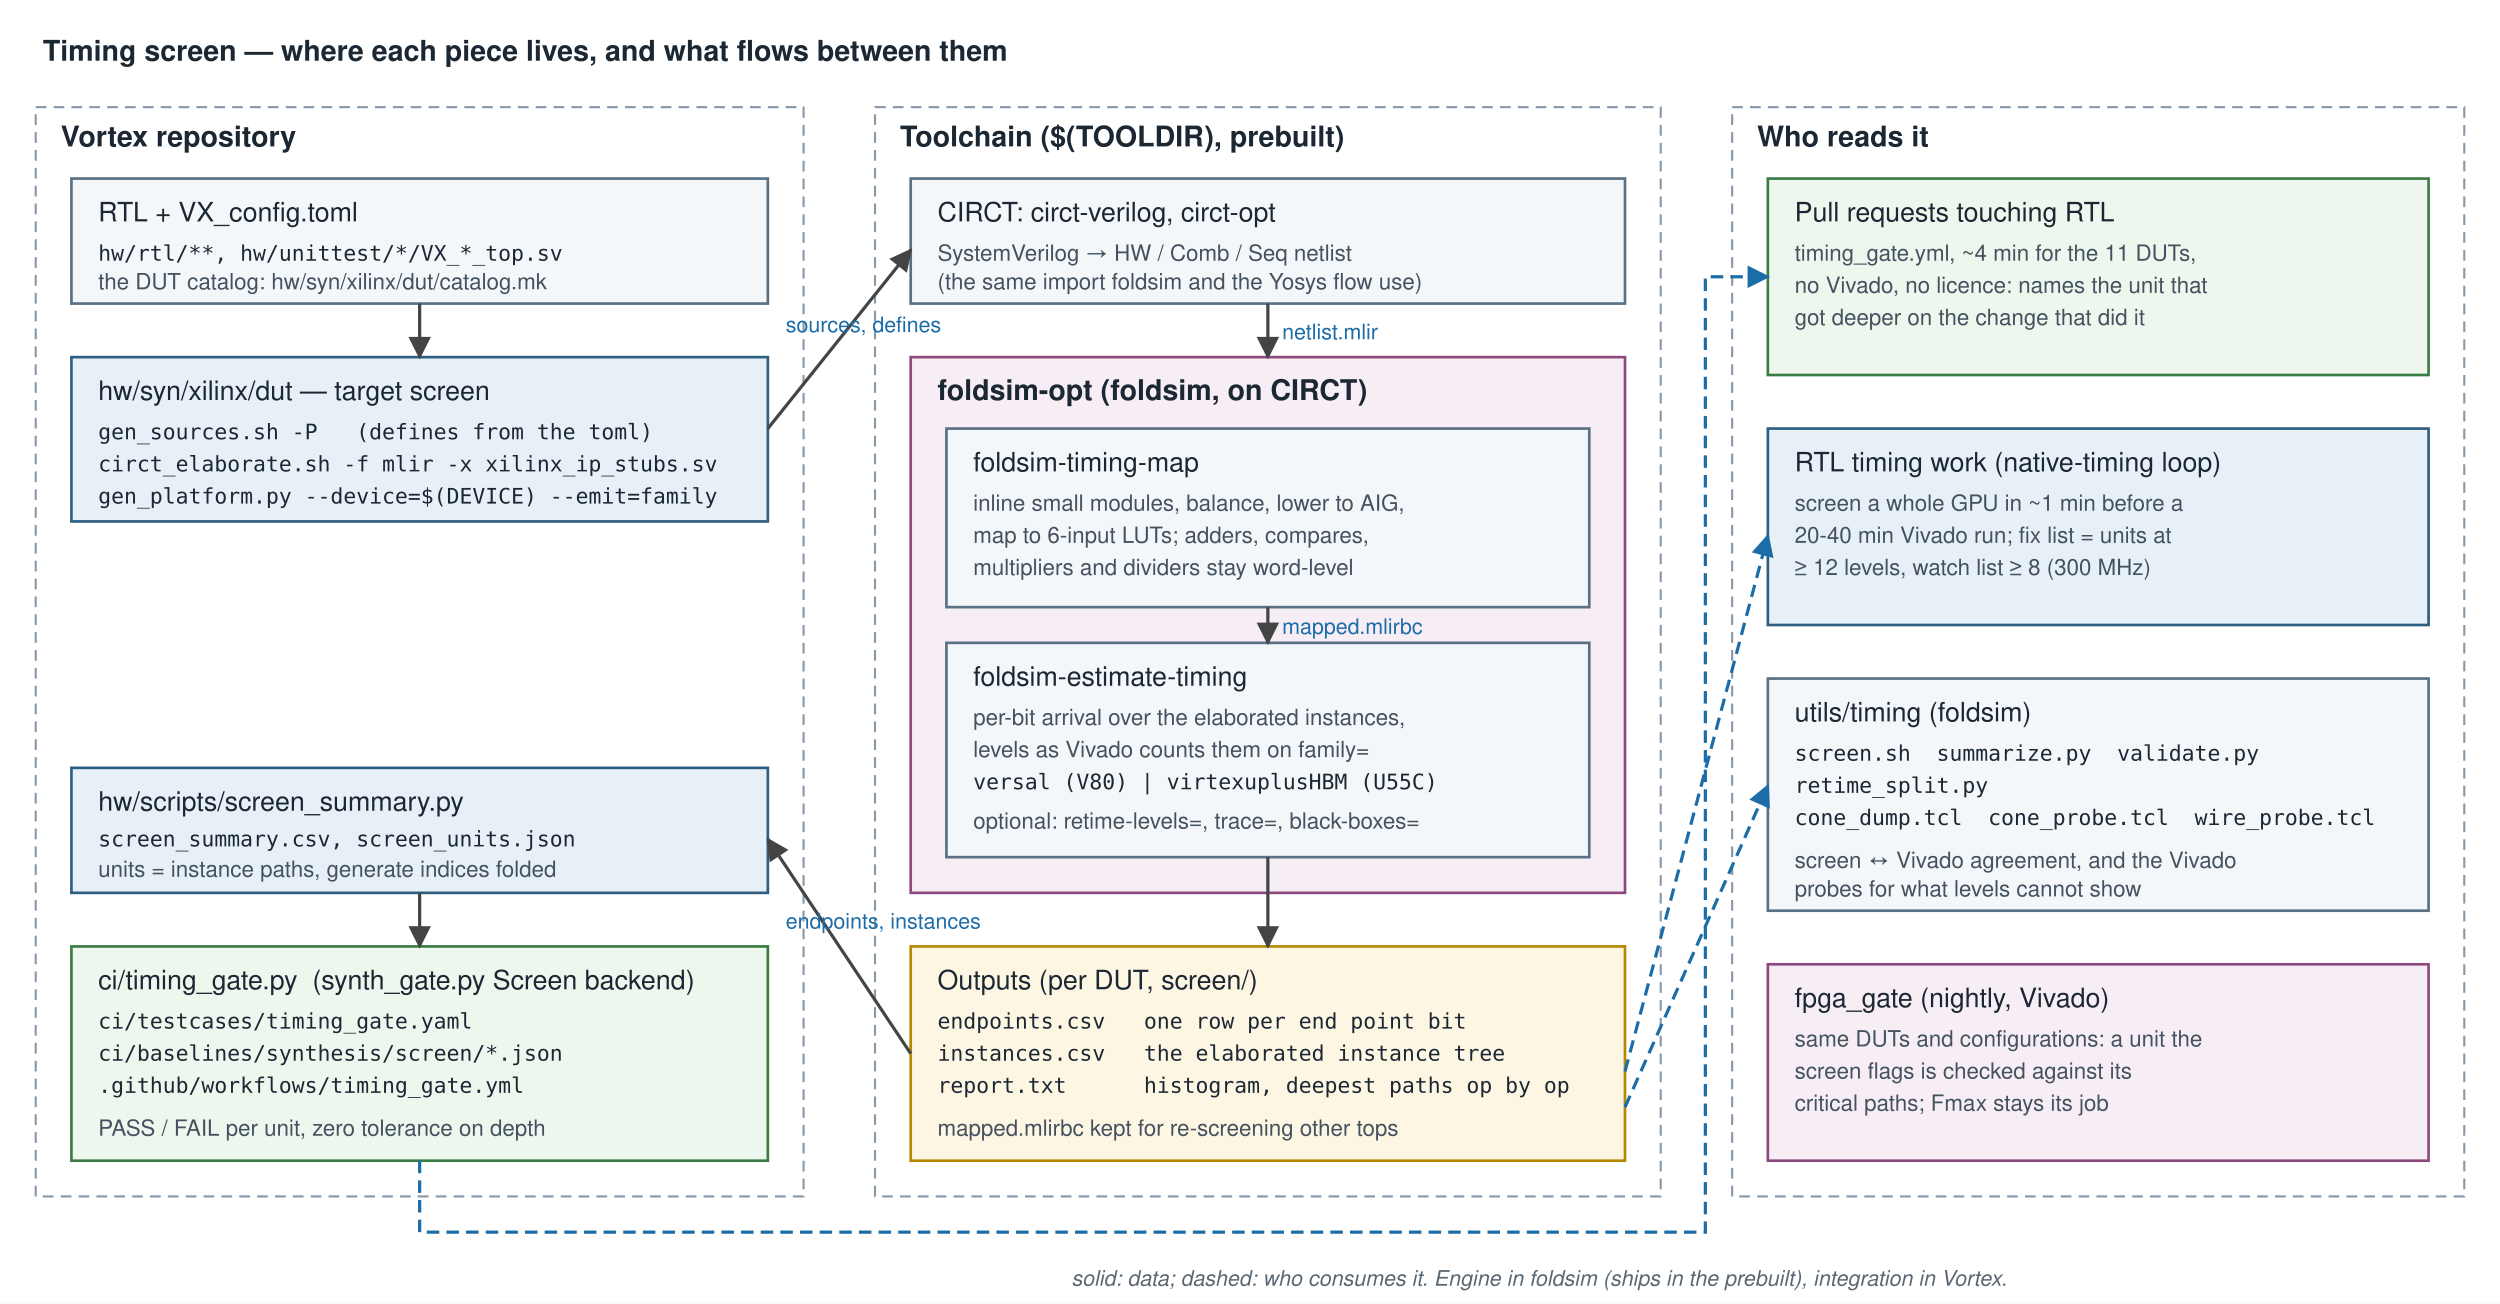
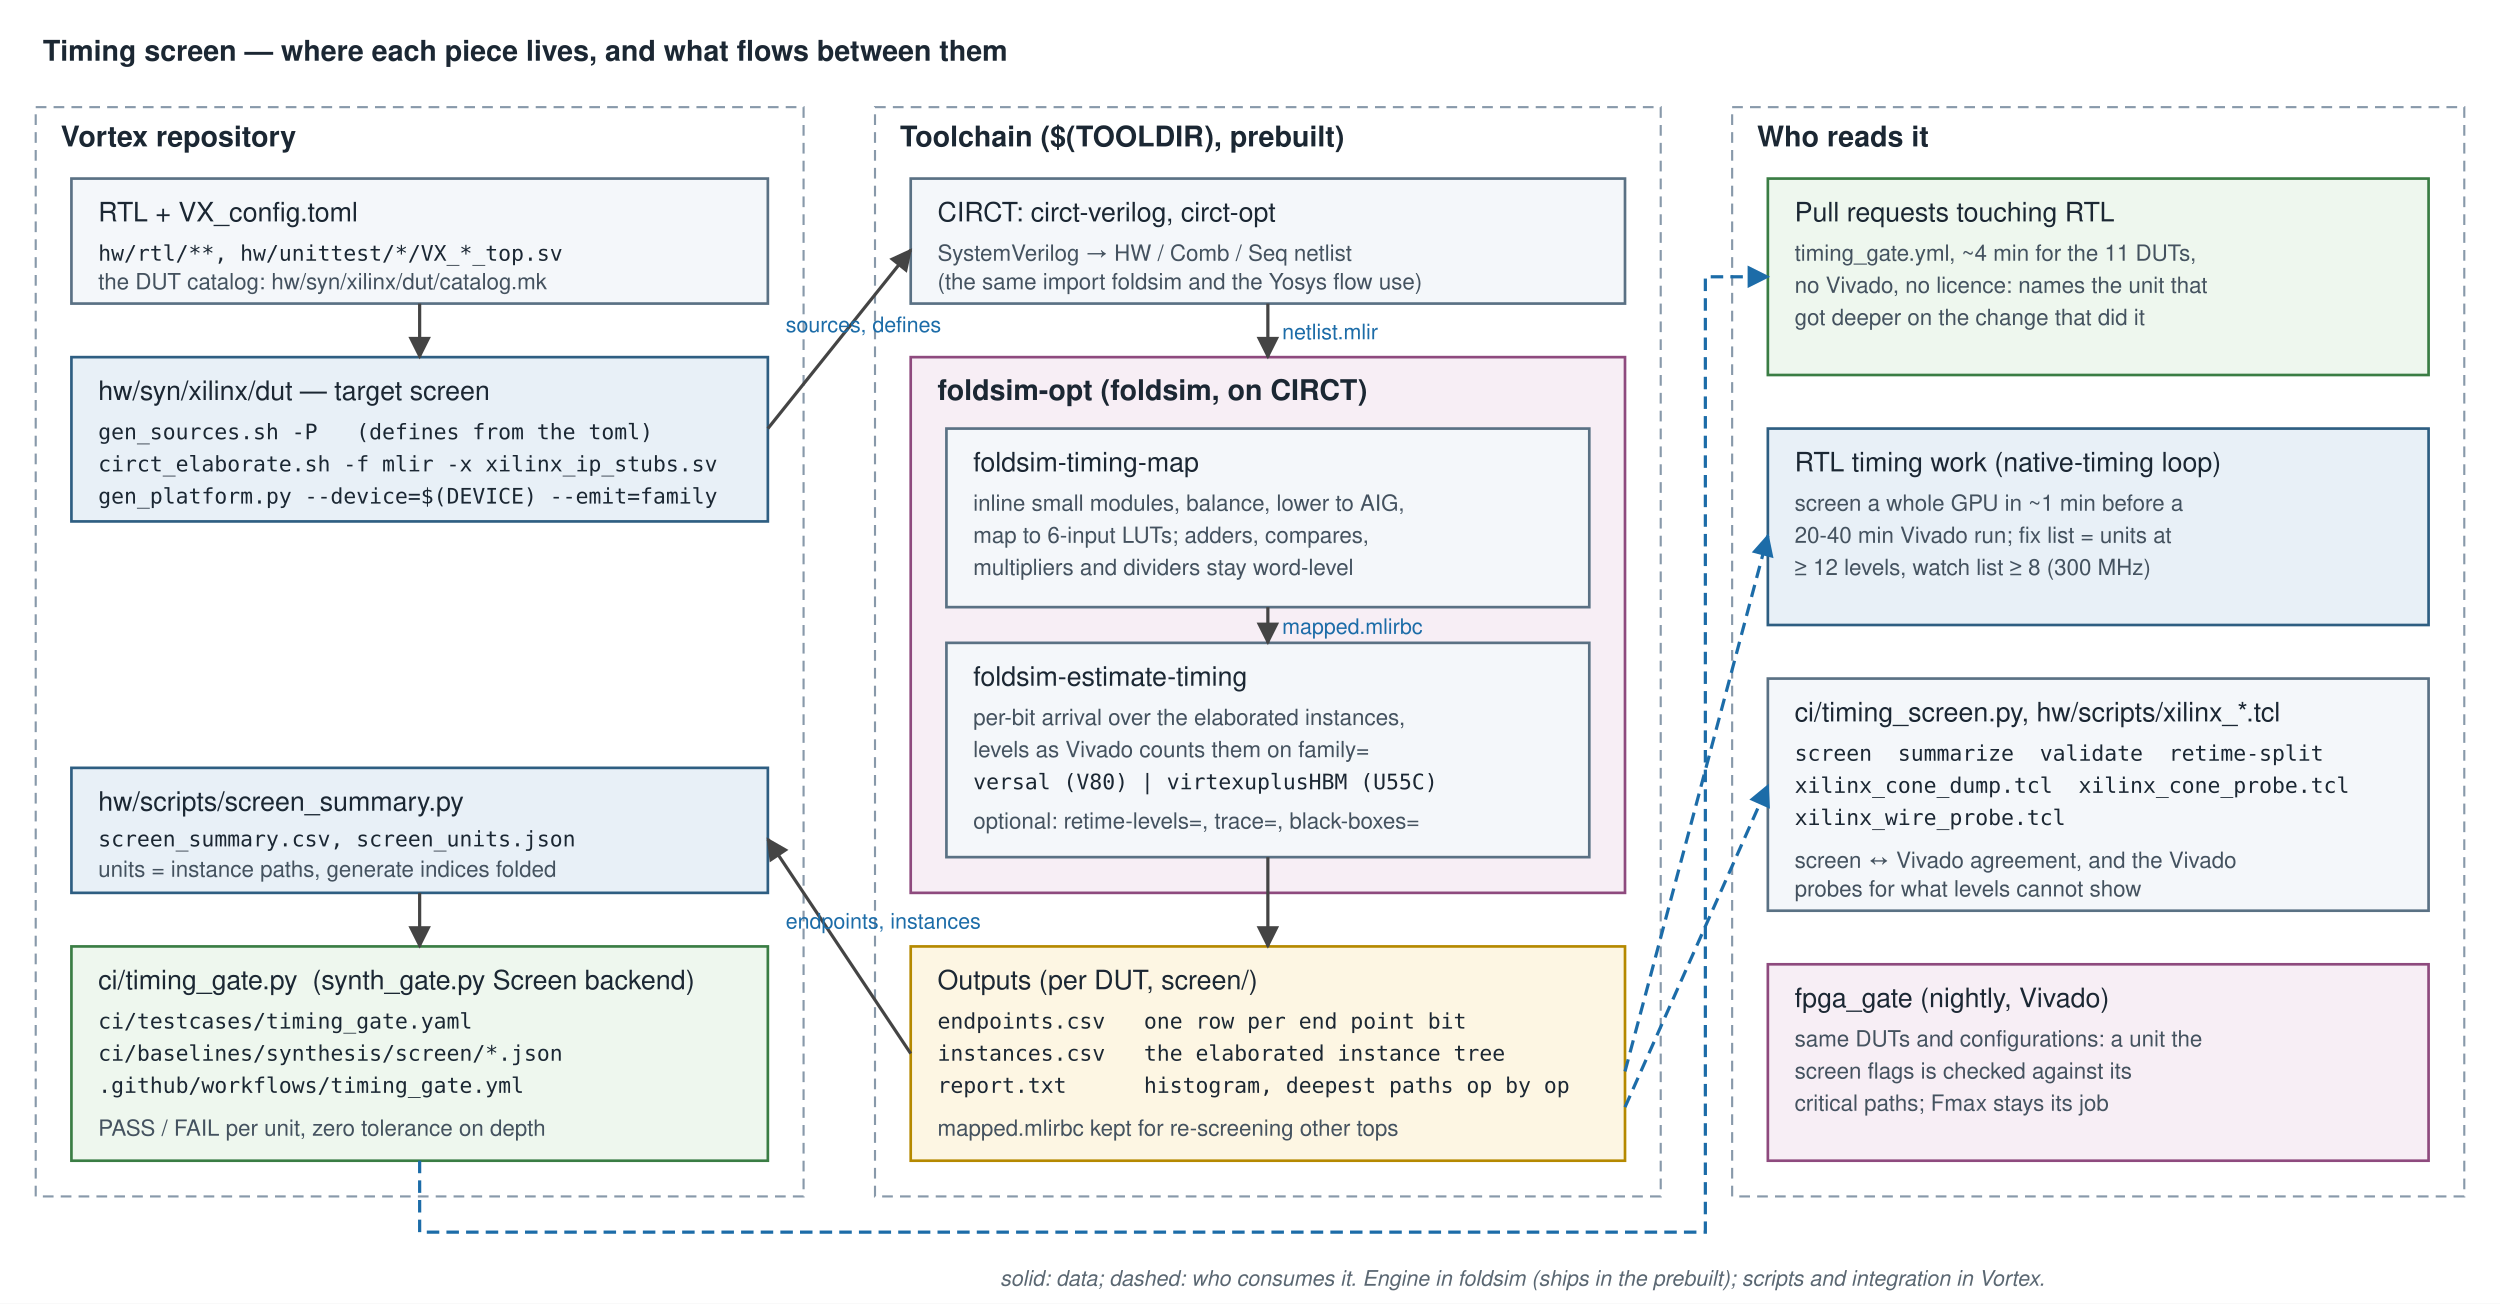
<svg xmlns="http://www.w3.org/2000/svg" xml:space="preserve" viewBox="0 0 1400 730" font-family="Helvetica, Arial, sans-serif">
  <defs>
    <marker id="arr" viewBox="0 0 10 10" refX="9" refY="5" markerWidth="7" markerHeight="7" orient="auto-start-reverse">
      <path d="M0,0 L10,5 L0,10 z" fill="#444" />
    </marker>
    <marker id="arrb" viewBox="0 0 10 10" refX="9" refY="5" markerWidth="7" markerHeight="7" orient="auto-start-reverse">
      <path d="M0,0 L10,5 L0,10 z" fill="#1c6ca8" />
    </marker>
  </defs>
  <style>
    .box     { fill:#f4f7fa; stroke:#5a7184; stroke-width:1.5; }
    .unit    { fill:#e8f0f7; stroke:#2e5e82; stroke-width:1.5; }
    .mem     { fill:#fdf6e3; stroke:#b58900; stroke-width:1.5; }
    .sw      { fill:#eef7ee; stroke:#3a7d44; stroke-width:1.5; }
    .core    { fill:#f7eef5; stroke:#8e4a7e; stroke-width:1.5; }
    .grp     { fill:none; stroke:#8899aa; stroke-width:1.2; stroke-dasharray:6 4; }
    .t       { fill:#1b2733; font-size:15px; }
    .tb      { fill:#1b2733; font-size:16px; font-weight:bold; }
    .ts      { fill:#44525f; font-size:12.5px; }
    .tt      { fill:#5a6772; font-size:12px; font-style:italic; }
    .mono    { font-family:'SF Mono',Consolas,monospace; font-size:12px; fill:#1b2733; white-space:pre; }
    .flow    { stroke:#444; stroke-width:1.8; fill:none; marker-end:url(#arr); }
    .flowb   { stroke:#1c6ca8; stroke-width:1.8; fill:none; marker-end:url(#arrb); stroke-dasharray:7 4; }
    .lbl     { fill:#1c6ca8; font-size:12px; }
  </style>
  <rect x="0" y="0" width="1400" height="730" fill="#ffffff" />
  <text x="24" y="34" class="tb" font-size="20">Timing screen — where each piece lives, and what flows between them</text>
  <rect x="20" y="60" width="430" height="610" class="grp" />
  <text x="34" y="82" class="tb">Vortex repository</text>
  <rect x="40" y="100" width="390" height="70" class="box" />
  <text x="55" y="124" class="t">RTL + VX_config.toml</text>
  <text x="55" y="146" class="mono">hw/rtl/**, hw/unittest/*/VX_*_top.sv</text>
  <text x="55" y="162" class="ts">the DUT catalog: hw/syn/xilinx/dut/catalog.mk</text>
  <rect x="40" y="200" width="390" height="92" class="unit" />
  <text x="55" y="224" class="t">hw/syn/xilinx/dut — target screen</text>
  <text x="55" y="246" class="mono">gen_sources.sh -P   (defines from the toml)</text>
  <text x="55" y="264" class="mono">circt_elaborate.sh -f mlir -x xilinx_ip_stubs.sv</text>
  <text x="55" y="282" class="mono">gen_platform.py --device=$(DEVICE) --emit=family</text>
  <rect x="40" y="430" width="390" height="70" class="unit" />
  <text x="55" y="454" class="t">hw/scripts/screen_summary.py</text>
  <text x="55" y="474" class="mono">screen_summary.csv, screen_units.json</text>
  <text x="55" y="491" class="ts">units = instance paths, generate indices folded</text>
  <rect x="40" y="530" width="390" height="120" class="sw" />
  <text x="55" y="554" class="t">ci/timing_gate.py  (synth_gate.py Screen backend)</text>
  <text x="55" y="576" class="mono">ci/testcases/timing_gate.yaml</text>
  <text x="55" y="594" class="mono">ci/baselines/synthesis/screen/*.json</text>
  <text x="55" y="612" class="mono">.github/workflows/timing_gate.yml</text>
  <text x="55" y="636" class="ts">PASS / FAIL per unit, zero tolerance on depth</text>
  <rect x="490" y="60" width="440" height="610" class="grp" />
  <text x="504" y="82" class="tb">Toolchain ($(TOOLDIR), prebuilt)</text>
  <rect x="510" y="100" width="400" height="70" class="box" />
  <text x="525" y="124" class="t">CIRCT: circt-verilog, circt-opt</text>
  <text x="525" y="146" class="ts">SystemVerilog → HW / Comb / Seq netlist</text>
  <text x="525" y="162" class="ts">(the same import foldsim and the Yosys flow use)</text>
  <rect x="510" y="200" width="400" height="300" class="core" />
  <text x="525" y="224" class="tb">foldsim-opt (foldsim, on CIRCT)</text>
  <rect x="530" y="240" width="360" height="100" class="box" />
  <text x="545" y="264" class="t">foldsim-timing-map</text>
  <text x="545" y="286" class="ts">inline small modules, balance, lower to AIG,</text>
  <text x="545" y="304" class="ts">map to 6-input LUTs; adders, compares,</text>
  <text x="545" y="322" class="ts">multipliers and dividers stay word-level</text>
  <rect x="530" y="360" width="360" height="120" class="box" />
  <text x="545" y="384" class="t">foldsim-estimate-timing</text>
  <text x="545" y="406" class="ts">per-bit arrival over the elaborated instances,</text>
  <text x="545" y="424" class="ts">levels as Vivado counts them on family=</text>
  <text x="545" y="442" class="mono">versal (V80) | virtexuplusHBM (U55C)</text>
  <text x="545" y="464" class="ts">optional: retime-levels=, trace=, black-boxes=</text>
  <rect x="510" y="530" width="400" height="120" class="mem" />
  <text x="525" y="554" class="t">Outputs (per DUT, screen/)</text>
  <text x="525" y="576" class="mono">endpoints.csv   one row per end point bit</text>
  <text x="525" y="594" class="mono">instances.csv   the elaborated instance tree</text>
  <text x="525" y="612" class="mono">report.txt      histogram, deepest paths op by op</text>
  <text x="525" y="636" class="ts">mapped.mlirbc kept for re-screening other tops</text>
  <rect x="970" y="60" width="410" height="610" class="grp" />
  <text x="984" y="82" class="tb">Who reads it</text>
  <rect x="990" y="100" width="370" height="110" class="sw" />
  <text x="1005" y="124" class="t">Pull requests touching RTL</text>
  <text x="1005" y="146" class="ts">timing_gate.yml, ~4 min for the 11 DUTs,</text>
  <text x="1005" y="164" class="ts">no Vivado, no licence: names the unit that</text>
  <text x="1005" y="182" class="ts">got deeper on the change that did it</text>
  <rect x="990" y="240" width="370" height="110" class="unit" />
  <text x="1005" y="264" class="t">RTL timing work (native-timing loop)</text>
  <text x="1005" y="286" class="ts">screen a whole GPU in ~1 min before a</text>
  <text x="1005" y="304" class="ts">20-40 min Vivado run; fix list = units at</text>
  <text x="1005" y="322" class="ts">≥ 12 levels, watch list ≥ 8 (300 MHz)</text>
  <rect x="990" y="380" width="370" height="130" class="box" />
-   <text x="1005" y="404" class="t">utils/timing (foldsim)</text>
-   <text x="1005" y="426" class="mono">screen.sh  summarize.py  validate.py</text>
-   <text x="1005" y="444" class="mono">retime_split.py</text>
-   <text x="1005" y="462" class="mono">cone_dump.tcl  cone_probe.tcl  wire_probe.tcl</text>
+   <text x="1005" y="404" class="t">ci/timing_screen.py, hw/scripts/xilinx_*.tcl</text>
+   <text x="1005" y="426" class="mono">screen  summarize  validate  retime-split</text>
+   <text x="1005" y="444" class="mono">xilinx_cone_dump.tcl  xilinx_cone_probe.tcl</text>
+   <text x="1005" y="462" class="mono">xilinx_wire_probe.tcl</text>
  <text x="1005" y="486" class="ts">screen ↔ Vivado agreement, and the Vivado</text>
  <text x="1005" y="502" class="ts">probes for what levels cannot show</text>
  <rect x="990" y="540" width="370" height="110" class="core" />
  <text x="1005" y="564" class="t">fpga_gate (nightly, Vivado)</text>
  <text x="1005" y="586" class="ts">same DUTs and configurations: a unit the</text>
  <text x="1005" y="604" class="ts">screen flags is checked against its</text>
  <text x="1005" y="622" class="ts">critical paths; Fmax stays its job</text>
  <path d="M235,170 L235,200" class="flow" />
  <path d="M430,240 L510,140" class="flow" />
  <text x="440" y="186" class="lbl">sources, defines</text>
  <path d="M710,170 L710,200" class="flow" />
  <text x="718" y="190" class="lbl">netlist.mlir</text>
  <path d="M710,340 L710,360" class="flow" />
  <text x="718" y="355" class="lbl">mapped.mlirbc</text>
  <path d="M710,480 L710,530" class="flow" />
  <path d="M510,590 L430,470" class="flow" />
  <text x="440" y="520" class="lbl">endpoints, instances</text>
  <path d="M235,500 L235,530" class="flow" />
  <path d="M235,650 L235,690 L955,690 L955,155 L990,155" class="flowb" />
  <path d="M910,600 L990,300" class="flowb" />
  <path d="M910,620 L990,440" class="flowb" />
-   <text x="600" y="720" class="tt">solid: data; dashed: who consumes it. Engine in foldsim (ships in the prebuilt), integration in Vortex.</text>
+   <text x="560" y="720" class="tt">solid: data; dashed: who consumes it. Engine in foldsim (ships in the prebuilt); scripts and integration in Vortex.</text>
</svg>
